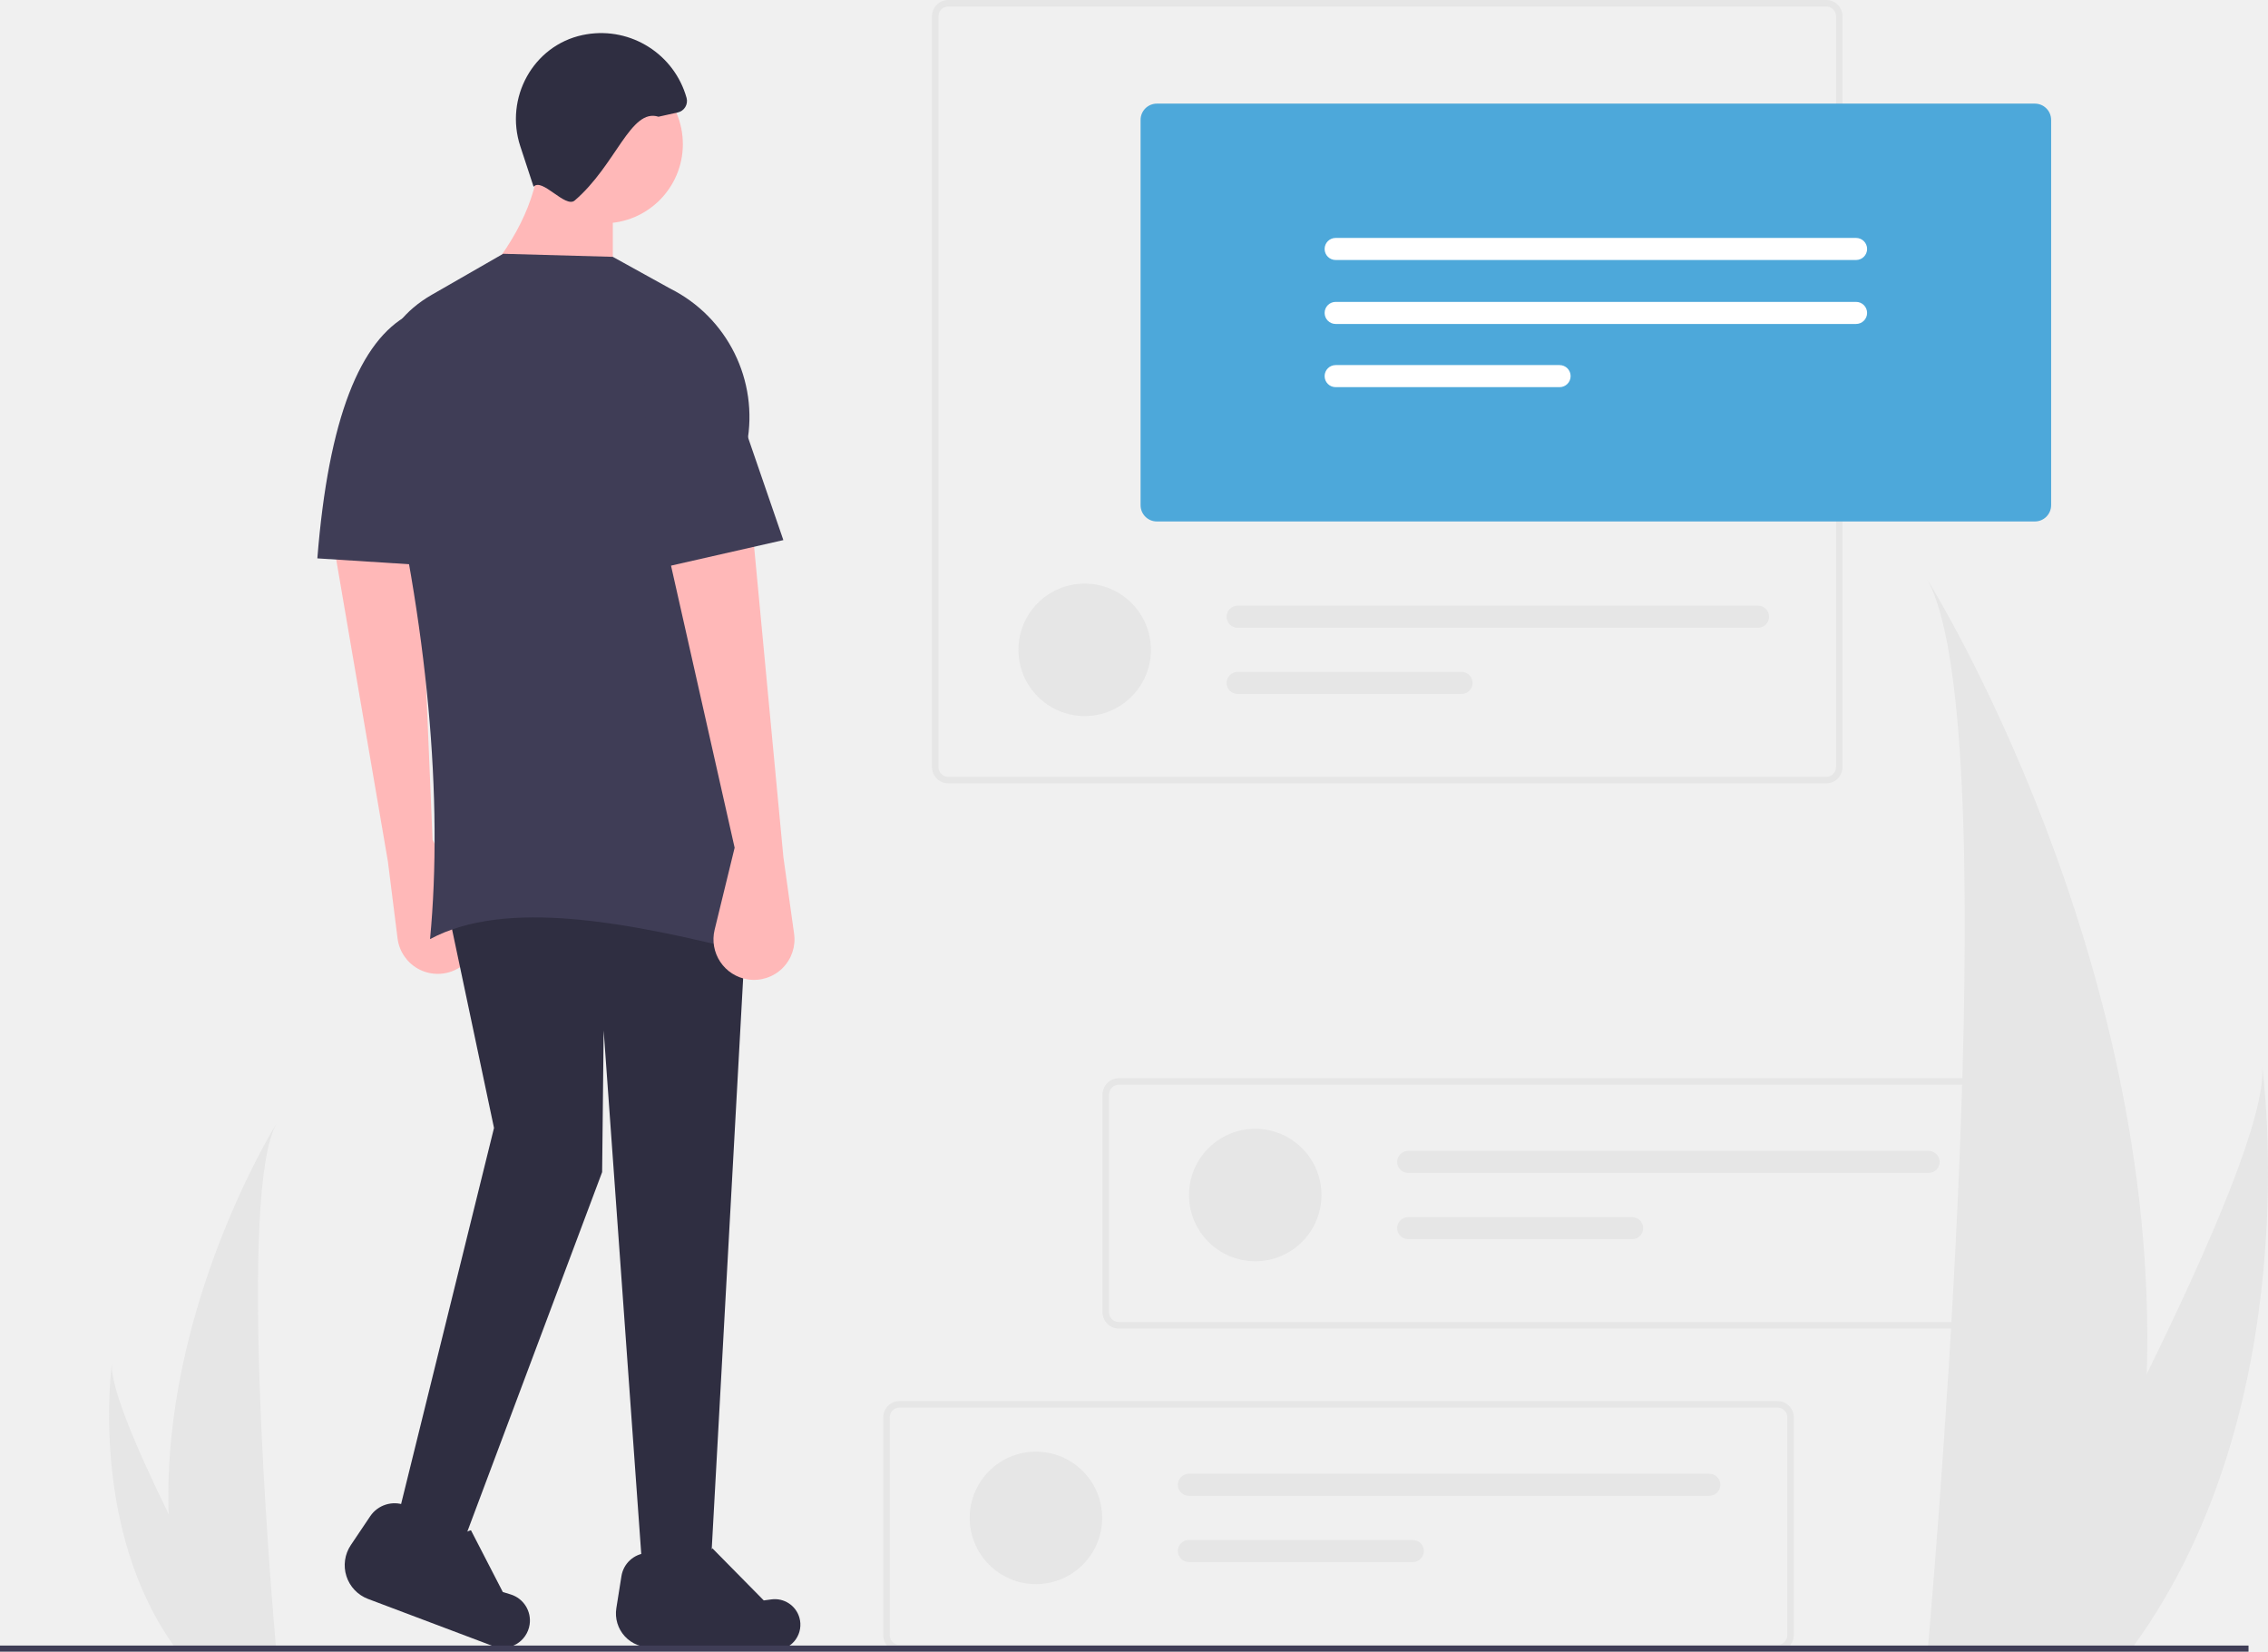
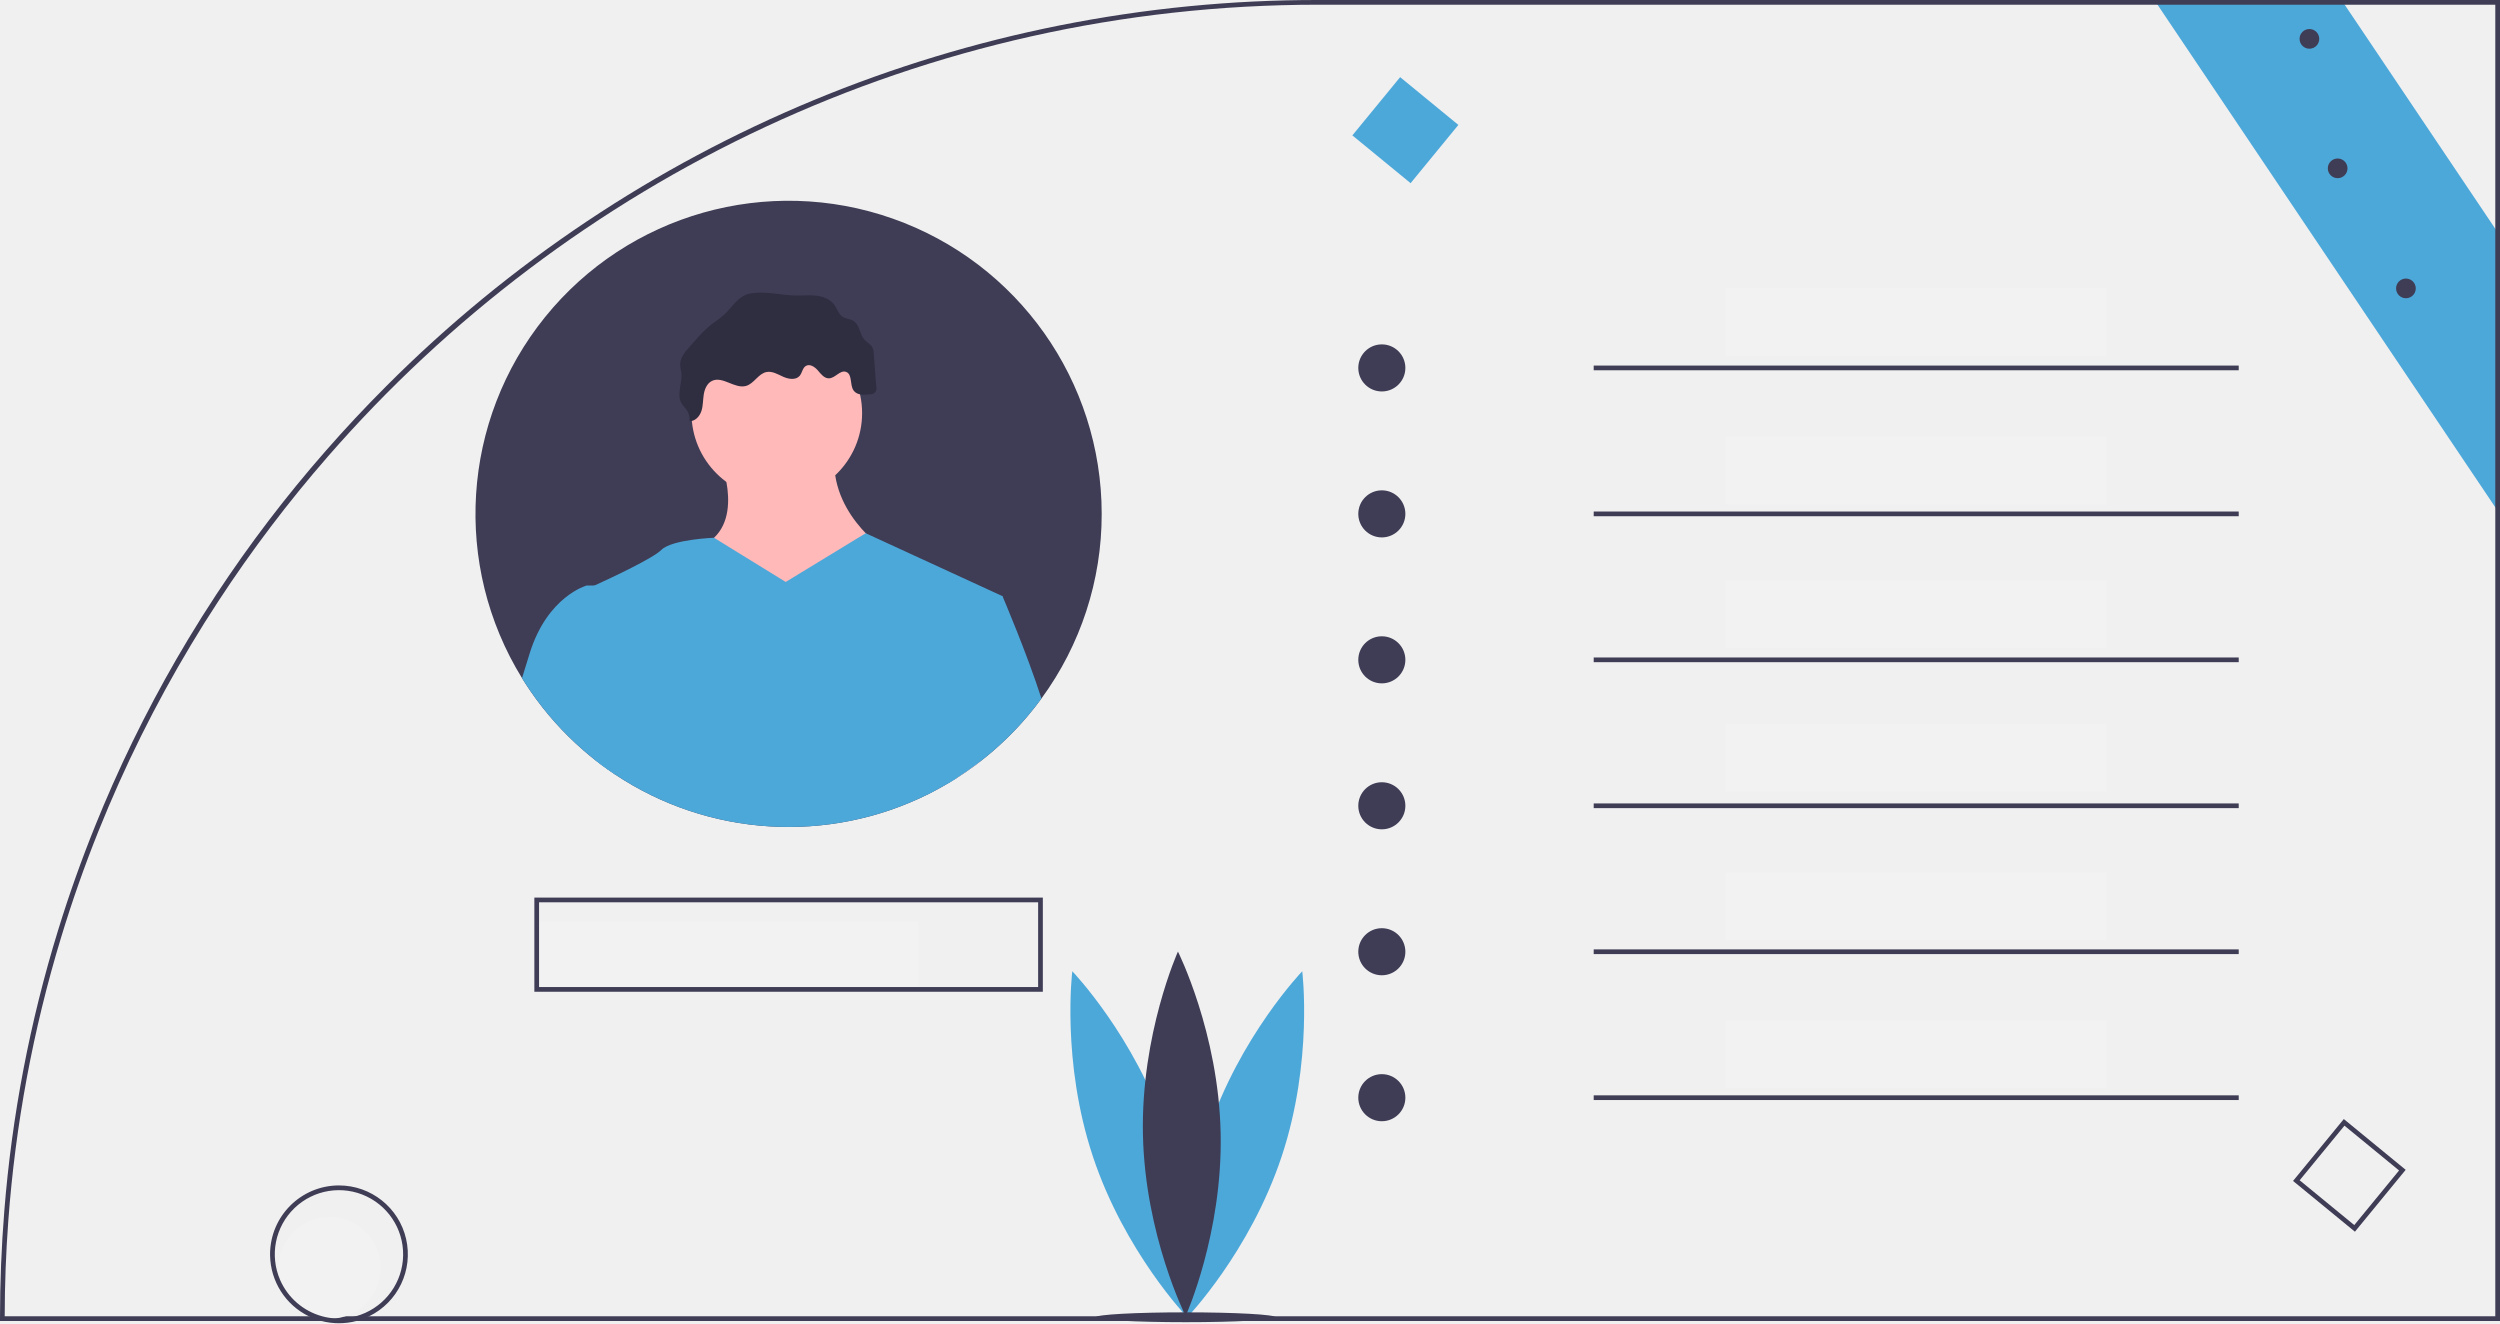
- <svg xmlns="http://www.w3.org/2000/svg" id="b34a7ed3-b085-4444-bb69-8e8541180262" data-name="Layer 1" width="744.615" height="542.262" viewBox="0 0 744.615 542.262">
-   <path d="M932.503,629.951a322.611,322.611,0,0,1-15.07,89.18c-.21.67-.43,1.33-.65,2h-56.24c.06-.6.12-1.27.18-2,3.75-43.11,25.37-305.49-.48-350.36C862.503,372.411,936.862,492.971,932.503,629.951Z" transform="translate(-227.6925 -178.8691)" fill="#e6e6e6" />
-   <path d="M928.283,719.131c-.47.67-.96,1.34-1.46,2h-42.19c.32-.57.69-1.24,1.12-2,6.97-12.58,27.6-50.19,46.75-89.18,20.58-41.9,39.46-85.39,37.87-101.13C970.862,532.371,985.102,640.591,928.283,719.131Z" transform="translate(-227.6925 -178.8691)" fill="#e6e6e6" />
-   <path d="M283.045,675.924a158.394,158.394,0,0,0,7.399,43.785c.103.329.211.653.319.982H318.375c-.029-.295-.059-.624-.088-.982-1.841-21.166-12.456-149.988.236-172.018C317.413,549.478,280.904,608.67,283.045,675.924Z" transform="translate(-227.6925 -178.8691)" fill="#e6e6e6" />
-   <path d="M285.117,719.709c.231.329.471.658.717.982H306.548c-.157-.28-.339-.609-.55-.982-3.422-6.176-13.551-24.642-22.953-43.785-10.104-20.572-19.374-41.924-18.593-49.652C264.211,628.014,257.219,681.148,285.117,719.709Z" transform="translate(-227.6925 -178.8691)" fill="#e6e6e6" />
-   <path d="M811.279,721.053H523.012a5.345,5.345,0,0,1-5.338-5.338V644.207a5.345,5.345,0,0,1,5.338-5.338H811.279a5.345,5.345,0,0,1,5.338,5.338v71.507A5.345,5.345,0,0,1,811.279,721.053ZM523.012,641.004a3.206,3.206,0,0,0-3.203,3.203v71.507a3.206,3.206,0,0,0,3.203,3.203H811.279a3.206,3.206,0,0,0,3.203-3.203V644.207a3.206,3.206,0,0,0-3.203-3.203Z" transform="translate(-227.6925 -178.8691)" fill="#e6e6e6" />
-   <circle cx="340.11" cy="498.348" r="21.745" fill="#e6e6e6" />
-   <path d="M618.024,662.72a3.624,3.624,0,0,0,0,7.248H788.88a3.624,3.624,0,1,0,0-7.248Z" transform="translate(-227.6925 -178.8691)" fill="#e6e6e6" />
-   <path d="M618.024,684.466a3.624,3.624,0,0,0,0,7.248h73.52a3.624,3.624,0,1,0,0-7.248Z" transform="translate(-227.6925 -178.8691)" fill="#e6e6e6" />
-   <path d="M883.279,615.053H595.012a5.345,5.345,0,0,1-5.338-5.338V538.207a5.345,5.345,0,0,1,5.338-5.338H883.279a5.345,5.345,0,0,1,5.338,5.338v71.507A5.345,5.345,0,0,1,883.279,615.053ZM595.012,535.004a3.206,3.206,0,0,0-3.203,3.203v71.507a3.206,3.206,0,0,0,3.203,3.203H883.279a3.206,3.206,0,0,0,3.203-3.203V538.207a3.206,3.206,0,0,0-3.203-3.203Z" transform="translate(-227.6925 -178.8691)" fill="#e6e6e6" />
-   <circle cx="412.11" cy="392.348" r="21.745" fill="#e6e6e6" />
-   <path d="M690.024,556.72a3.624,3.624,0,0,0,0,7.248H860.88a3.624,3.624,0,1,0,0-7.248Z" transform="translate(-227.6925 -178.8691)" fill="#e6e6e6" />
-   <path d="M690.024,578.466a3.624,3.624,0,0,0,0,7.248h73.52a3.624,3.624,0,1,0,0-7.248Z" transform="translate(-227.6925 -178.8691)" fill="#e6e6e6" />
-   <path d="M827.279,436.053H539.012a5.345,5.345,0,0,1-5.338-5.338V184.207a5.345,5.345,0,0,1,5.338-5.338H827.279a5.345,5.345,0,0,1,5.338,5.338V430.714A5.345,5.345,0,0,1,827.279,436.053ZM539.012,181.004a3.206,3.206,0,0,0-3.203,3.203V430.714a3.206,3.206,0,0,0,3.203,3.203H827.279a3.206,3.206,0,0,0,3.203-3.203V184.207a3.206,3.206,0,0,0-3.203-3.203Z" transform="translate(-227.6925 -178.8691)" fill="#e6e6e6" />
-   <circle cx="356.11" cy="213.348" r="21.745" fill="#e6e6e6" />
-   <path d="M634.024,377.72a3.624,3.624,0,0,0,0,7.248H804.88a3.624,3.624,0,1,0,0-7.248Z" transform="translate(-227.6925 -178.8691)" fill="#e6e6e6" />
-   <path d="M634.024,399.466a3.624,3.624,0,0,0,0,7.248h73.52a3.624,3.624,0,1,0,0-7.248Z" transform="translate(-227.6925 -178.8691)" fill="#e6e6e6" />
-   <path d="M355.039,461.662l3.178,25.301a13.301,13.301,0,0,0,18.603,10.495l0,0a13.301,13.301,0,0,0,6.248-18.562l-13.363-24.299-4.37-104.47-28.259,6.59Z" transform="translate(-227.6925 -178.8691)" fill="#ffb8b8" />
-   <polygon points="233.19 517.322 211.19 519.322 198.19 338.322 197.69 384.822 149.69 512.822 130.69 497.822 162.19 370.322 147.19 299.322 245.19 299.322 233.19 517.322" fill="#2f2e41" />
-   <path d="M482.698,720.652l-40.897-.999a11.082,11.082,0,0,1-11.755-12.794l1.676-10.53a9.012,9.012,0,0,1,8.257-7.572h0c6.98,7.224,14.2,6.157,21.612-1.546l16.859,17.103,2.518-.338a8.387,8.387,0,0,1,9.173,5.978h0A8.387,8.387,0,0,1,482.698,720.652Z" transform="translate(-227.6925 -178.8691)" fill="#2f2e41" />
-   <path d="M389.543,719.3l-41.014-15.474a11.846,11.846,0,0,1-5.649-17.693l6.359-9.46a9.633,9.633,0,0,1,11.412-3.632h0c3.522,10.144,11.004,12.355,21.655,8.216l10.461,20.287,2.594.804a8.965,8.965,0,0,1,6.209,9.922v0A8.965,8.965,0,0,1,389.543,719.3Z" transform="translate(-227.6925 -178.8691)" fill="#2f2e41" />
-   <circle cx="198.19" cy="47.322" r="26" fill="#ffb8b8" />
-   <path d="M428.883,274.191l-45-1c12.365-13.68,19.876-27.951,21-43h24Z" transform="translate(-227.6925 -178.8691)" fill="#ffb8b8" />
-   <path d="M475.883,492.191c-42.478-10.899-82.334-18.245-107-5,4.32-45.411-.677-103.379-15.499-163.965-4.814-19.679-1.549-37.411,15.999-47.535l23.5-13.5,36,1,18.783,10.392a47.16,47.16,0,0,1,25.254,50.977C462.827,377.667,468.281,434.985,475.883,492.191Z" transform="translate(-227.6925 -178.8691)" fill="#3f3d56" />
-   <path d="M484.883,460.191l3.524,25.255a13.301,13.301,0,0,1-15.226,14.979h0A13.301,13.301,0,0,1,462.312,484.132l6.571-26.941-23-102,29-1Z" transform="translate(-227.6925 -178.8691)" fill="#ffb8b8" />
-   <path d="M378.883,365.191l-47-3c3.672-46.236,14.122-71.511,30-80l17,20Z" transform="translate(-227.6925 -178.8691)" fill="#3f3d56" />
-   <path d="M443.883,217.191c-9.16-2.93-13.914,15.852-27.5,27.5-3.088,2.648-10.794-7.676-13.5-4.5l-4.375-13.317c-5.191-15.8,4.163-33.023,20.427-36.495q.648-.138,1.307-.248h0a29.157,29.157,0,0,1,32.872,20.911,3.859,3.859,0,0,1-2.926,4.753Z" transform="translate(-227.6925 -178.8691)" fill="#2f2e41" />
-   <polygon points="257.19 177.322 213.19 187.322 211.19 115.322 236.19 116.322 257.19 177.322" fill="#3f3d56" />
-   <rect y="540.262" width="738.22" height="2" fill="#3f3d56" />
-   <path d="M895.768,350.074H607.501a5.345,5.345,0,0,1-5.338-5.338V218.229a5.345,5.345,0,0,1,5.338-5.338H895.768a5.345,5.345,0,0,1,5.338,5.338V344.736A5.345,5.345,0,0,1,895.768,350.074Z" transform="translate(-227.6925 -178.8691)" fill="#4da8da" />
-   <path d="M666.206,256.985a3.624,3.624,0,1,0,0,7.248H837.063a3.624,3.624,0,0,0,0-7.248Z" transform="translate(-227.6925 -178.8691)" fill="#fff" />
-   <path d="M666.206,277.985a3.624,3.624,0,1,0,0,7.248H837.063a3.624,3.624,0,0,0,0-7.248Z" transform="translate(-227.6925 -178.8691)" fill="#fff" />
-   <path d="M666.206,298.731a3.624,3.624,0,1,0,0,7.248h73.52a3.624,3.624,0,1,0,0-7.248Z" transform="translate(-227.6925 -178.8691)" fill="#fff" />
+ <svg xmlns="http://www.w3.org/2000/svg" id="e7d24159-a105-4c62-98a5-787fb4a09ca9" data-name="Layer 1" width="1061.98" height="562.1" viewBox="0 0 1061.98 562.1">
+   <polygon points="1061.98 100.16 1061.98 218.47 1059.98 215.49 916.49 2 915.14 0 994.66 0 996 2 1059.98 97.18 1061.98 100.16" fill="#4da8da" />
+   <path d="M629.15,168.95A558.423,558.423,0,0,0,233.07,333.01q-13.365,13.365-25.7,27.47a556.125,556.125,0,0,0-46.51,61.05q-6.09,9.255-11.8,18.75a560.141,560.141,0,0,0-36.03,70.78q-1.695,3.99-3.31,8.01-8.985,22.155-15.99,44.89a554.274,554.274,0,0,0-22.9,119.48q-1.815,22.665-1.82,45.65v1H1130.99V168.95Zm499.84,559.14H71.01q.03-20.4,1.52-40.43A554.155,554.155,0,0,1,94.99,567.08q6.99-23.01,15.88-45.15a555.155,555.155,0,0,1,39.25-79.02q5.685-9.525,11.79-18.8A558.676,558.676,0,0,1,208.33,362.83c102.4-117.5,253.09-191.88,420.82-191.88h499.84Z" transform="translate(-69.01001 -168.95)" fill="#3f3d56" />
+   <path d="M564.603,649.813c13.487,40.59,8.75,78.701,8.75,78.701s-26.603-27.698-40.09-68.288-8.75-78.701-8.75-78.701S551.116,609.223,564.603,649.813Z" transform="translate(-69.01001 -168.95)" fill="#4da8da" />
+   <path d="M582.103,649.813c-13.487,40.59-8.75,78.701-8.75,78.701s26.603-27.698,40.09-68.288,8.75-78.701,8.75-78.701S595.59,609.223,582.103,649.813Z" transform="translate(-69.01001 -168.95)" fill="#4da8da" />
+   <path d="M587.535,650.252c.904,42.762-14.872,77.777-14.872,77.777S555.422,693.713,554.518,650.95s14.872-77.777,14.872-77.777S586.631,607.49,587.535,650.252Z" transform="translate(-69.01001 -168.95)" fill="#3f3d56" />
+   <ellipse cx="503.645" cy="559.562" rx="38.141" ry="2.093" fill="#3f3d56" />
+   <circle cx="140.01" cy="538.572" r="21.641" fill="#f2f2f2" />
+   <path d="M212.99,672.51a29.3,29.3,0,0,0-29.26,29.27c0,.16,0,.32.01.48a29.329,29.329,0,0,0,16.44,25.83,28.33,28.33,0,0,0,5.37,2,29.348,29.348,0,0,0,14.89,0,28.33,28.33,0,0,0,5.37-2,29.268,29.268,0,0,0-12.82-55.58Zm7.16,55.58a26.841,26.841,0,0,1-7.16.96c-.48,0-.96-.01-1.43-.04h-.01a26.283,26.283,0,0,1-5.71-.92,27.359,27.359,0,0,1-17.85-15.45V712.63a27.26,27.26,0,1,1,32.16,15.46Z" transform="translate(-69.01001 -168.95)" fill="#3f3d56" />
+   <rect x="227.99" y="391.524" width="162" height="28.766" fill="#f2f2f2" />
+   <rect x="732.99" y="122.524" width="162" height="28.766" fill="#f2f2f2" />
+   <rect x="732.99" y="185.524" width="162" height="28.766" fill="#f2f2f2" />
+   <rect x="732.99" y="246.524" width="162" height="28.766" fill="#f2f2f2" />
+   <rect x="732.99" y="307.524" width="162" height="28.766" fill="#f2f2f2" />
+   <rect x="732.99" y="370.524" width="162" height="28.766" fill="#f2f2f2" />
+   <rect x="732.99" y="433.524" width="162" height="28.766" fill="#f2f2f2" />
+   <path d="M296,550.24v40H512v-40Zm214,38H298v-36H510Z" transform="translate(-69.01001 -168.95)" fill="#3f3d56" />
+   <circle cx="586.99" cy="156.29" r="10" fill="#3f3d56" />
+   <circle cx="586.99" cy="218.29" r="10" fill="#3f3d56" />
+   <circle cx="586.99" cy="280.29" r="10" fill="#3f3d56" />
+   <circle cx="586.99" cy="342.29" r="10" fill="#3f3d56" />
+   <circle cx="586.99" cy="404.29" r="10" fill="#3f3d56" />
+   <circle cx="586.99" cy="466.29" r="10" fill="#3f3d56" />
+   <rect x="676.99" y="155.29" width="274" height="2" fill="#3f3d56" />
+   <rect x="676.99" y="217.29" width="274" height="2" fill="#3f3d56" />
+   <rect x="676.99" y="279.29" width="274" height="2" fill="#3f3d56" />
+   <rect x="676.99" y="341.29" width="274" height="2" fill="#3f3d56" />
+   <rect x="676.99" y="403.29" width="274" height="2" fill="#3f3d56" />
+   <rect x="676.99" y="465.29" width="274" height="2" fill="#3f3d56" />
+   <path d="M1069.36,692.166l-26.286-21.565,21.565-26.286,26.286,21.565ZM1045.889,670.323l23.194,19.028,19.028-23.194L1064.917,647.129Z" transform="translate(-69.01001 -168.95)" fill="#3f3d56" />
+   <rect x="650" y="208.24" width="32" height="32" transform="translate(224.318 -540.4911) rotate(39.36505)" fill="#4da8da" />
+   <path d="M537,387.24a132.326,132.326,0,0,1-25.6,78.44c-1.9,2.6-3.89,5.14-5.98,7.59A133.415,133.415,0,0,1,485.72,492.17c-.72.56-1.45,1.12-2.19,1.67q-4.05,3.03-8.33,5.75c-.87.55-1.74,1.09-2.62,1.61q-2.985,1.815-6.08,3.46c-1.01.54-2.03,1.07-3.05,1.58a133.091,133.091,0,0,1-133.15-8.29c-1.04-.68-2.06-1.38-3.07-2.1-1.9-1.34-3.77-2.74-5.59-4.18-1.68-1.32-3.32-2.69-4.93-4.09a133.168,133.168,0,0,1-22.35-25.04q-1.86-2.715-3.6-5.52A133.006,133.006,0,1,1,537,387.24Z" transform="translate(-69.01001 -168.95)" fill="#3f3d56" />
+   <circle cx="329.981" cy="175.494" r="36.234" fill="#ffb9b9" />
+   <path d="M374.08,361.806s12.078,27.176-4.529,37.744,27.176,54.351,27.176,54.351l48.312-51.332s-25.666-16.607-21.137-43.783Z" transform="translate(-69.01001 -168.95)" fill="#ffb9b9" />
+   <path d="M485.72,492.17c-.72.56-1.45,1.12-2.19,1.67q-4.05,3.03-8.33,5.75c-.87.55-1.74,1.09-2.62,1.61l-.37-2.01,3.48-1.81Z" transform="translate(-69.01001 -168.95)" fill="#ffb9b9" />
+   <path d="M472.58,501.2c.88-.52,1.75-1.06,2.62-1.61l.03-.4.46-1.81,19.17-75.18-58.11-26.74-33.98,20.7-30.44-18.77s-17.88.65-22.41,5.18c-3.55,3.55-20.96,11.72-28.36,15.1-2.06.94-3.34,1.51-3.34,1.51s1.14,34.26,3.42,72.49c1.82,1.44,3.69,2.84,5.59,4.18,1.01.72,2.03,1.42,3.07,2.1a133.091,133.091,0,0,0,133.15,8.29Z" transform="translate(-69.01001 -168.95)" fill="#4da8da" />
+   <path d="M330.3,417.67v80.28c-1.04-.68-2.06-1.38-3.07-2.1-1.9-1.34-3.77-2.74-5.59-4.18-1.68-1.32-3.32-2.69-4.93-4.09a133.168,133.168,0,0,1-22.35-25.04q-1.86-2.715-3.6-5.52,1.47-4.83,3.3-10.67C301.61,422.2,318.22,417.67,318.22,417.67Z" transform="translate(-69.01001 -168.95)" fill="#4da8da" />
+   <path d="M472.58,501.2c.88-.52,1.75-1.06,2.62-1.61q4.275-2.715,8.33-5.75c.74-.55,1.47-1.11,2.19-1.67a133.419,133.419,0,0,0,19.7-18.9c2.09-2.45,4.08-4.99,5.98-7.59-6.15-19.22-16.54-43.48-16.54-43.48l-21.14-1.51s-8.58,68.68-10.27,85.55Z" transform="translate(-69.01001 -168.95)" fill="#4da8da" />
+   <path d="M376.775,302.504a68.591,68.591,0,0,1-5.668,4.337,53.882,53.882,0,0,0-6.833,6.787l-2.336,2.616c-1.988,2.226-4.098,4.767-4.014,7.75.031,1.107.371,2.181.505,3.281.529,4.361-2.137,9.155.057,12.961.634,1.1,1.616,1.961,2.315,3.021a7.062,7.062,0,0,1,1.116,4.599c2.358.097,4.292-2.016,5.032-4.258s.64-4.662 1-6.995,1.372-4.802,3.491-5.84c4.522-2.216,9.714,3.545,14.541,2.109,3.37-1.002,5.147-5.18,8.593-5.88,2.466-.501,4.84.964,7.132,2.002s5.382,1.519,7.003-.406c1.073-1.274,1.188-3.317,2.611-4.183,1.706-1.038,3.842.407,5.133,1.93s2.718,3.385,4.714,3.33c2.648-.074,4.676-3.6,7.189-2.763,2.837.944,1.532,5.484,3.253,7.928,1.455,2.067,4.503,1.945,7.007,1.604a2.51,2.51,0,0,0,2.613-3.351l-1.046-13.872a6.698,6.698,0,0,0-.614-2.769c-.728-1.319-2.237-1.988-3.262-3.092-2.156-2.322-2.053-6.392-4.734-8.081-1.392-.877-3.214-.85-4.596-1.743-1.773-1.144-2.344-3.436-3.586-5.141-1.776-2.439-4.88-3.569-7.88-3.88s-6.029.064-9.045-.034c-6.13-.2-12.26-1.925-18.42-.915C382.672,294.436,380.415,298.996,376.775,302.504Z" transform="translate(-69.01001 -168.95)" fill="#2f2e41" />
+   <circle cx="1022.017" cy="122.51" r="4.186" fill="#3f3d56" />
+   <circle cx="993.017" cy="71.51" r="4.186" fill="#3f3d56" />
+   <circle cx="981.017" cy="16.51" r="4.186" fill="#3f3d56" />
</svg>
